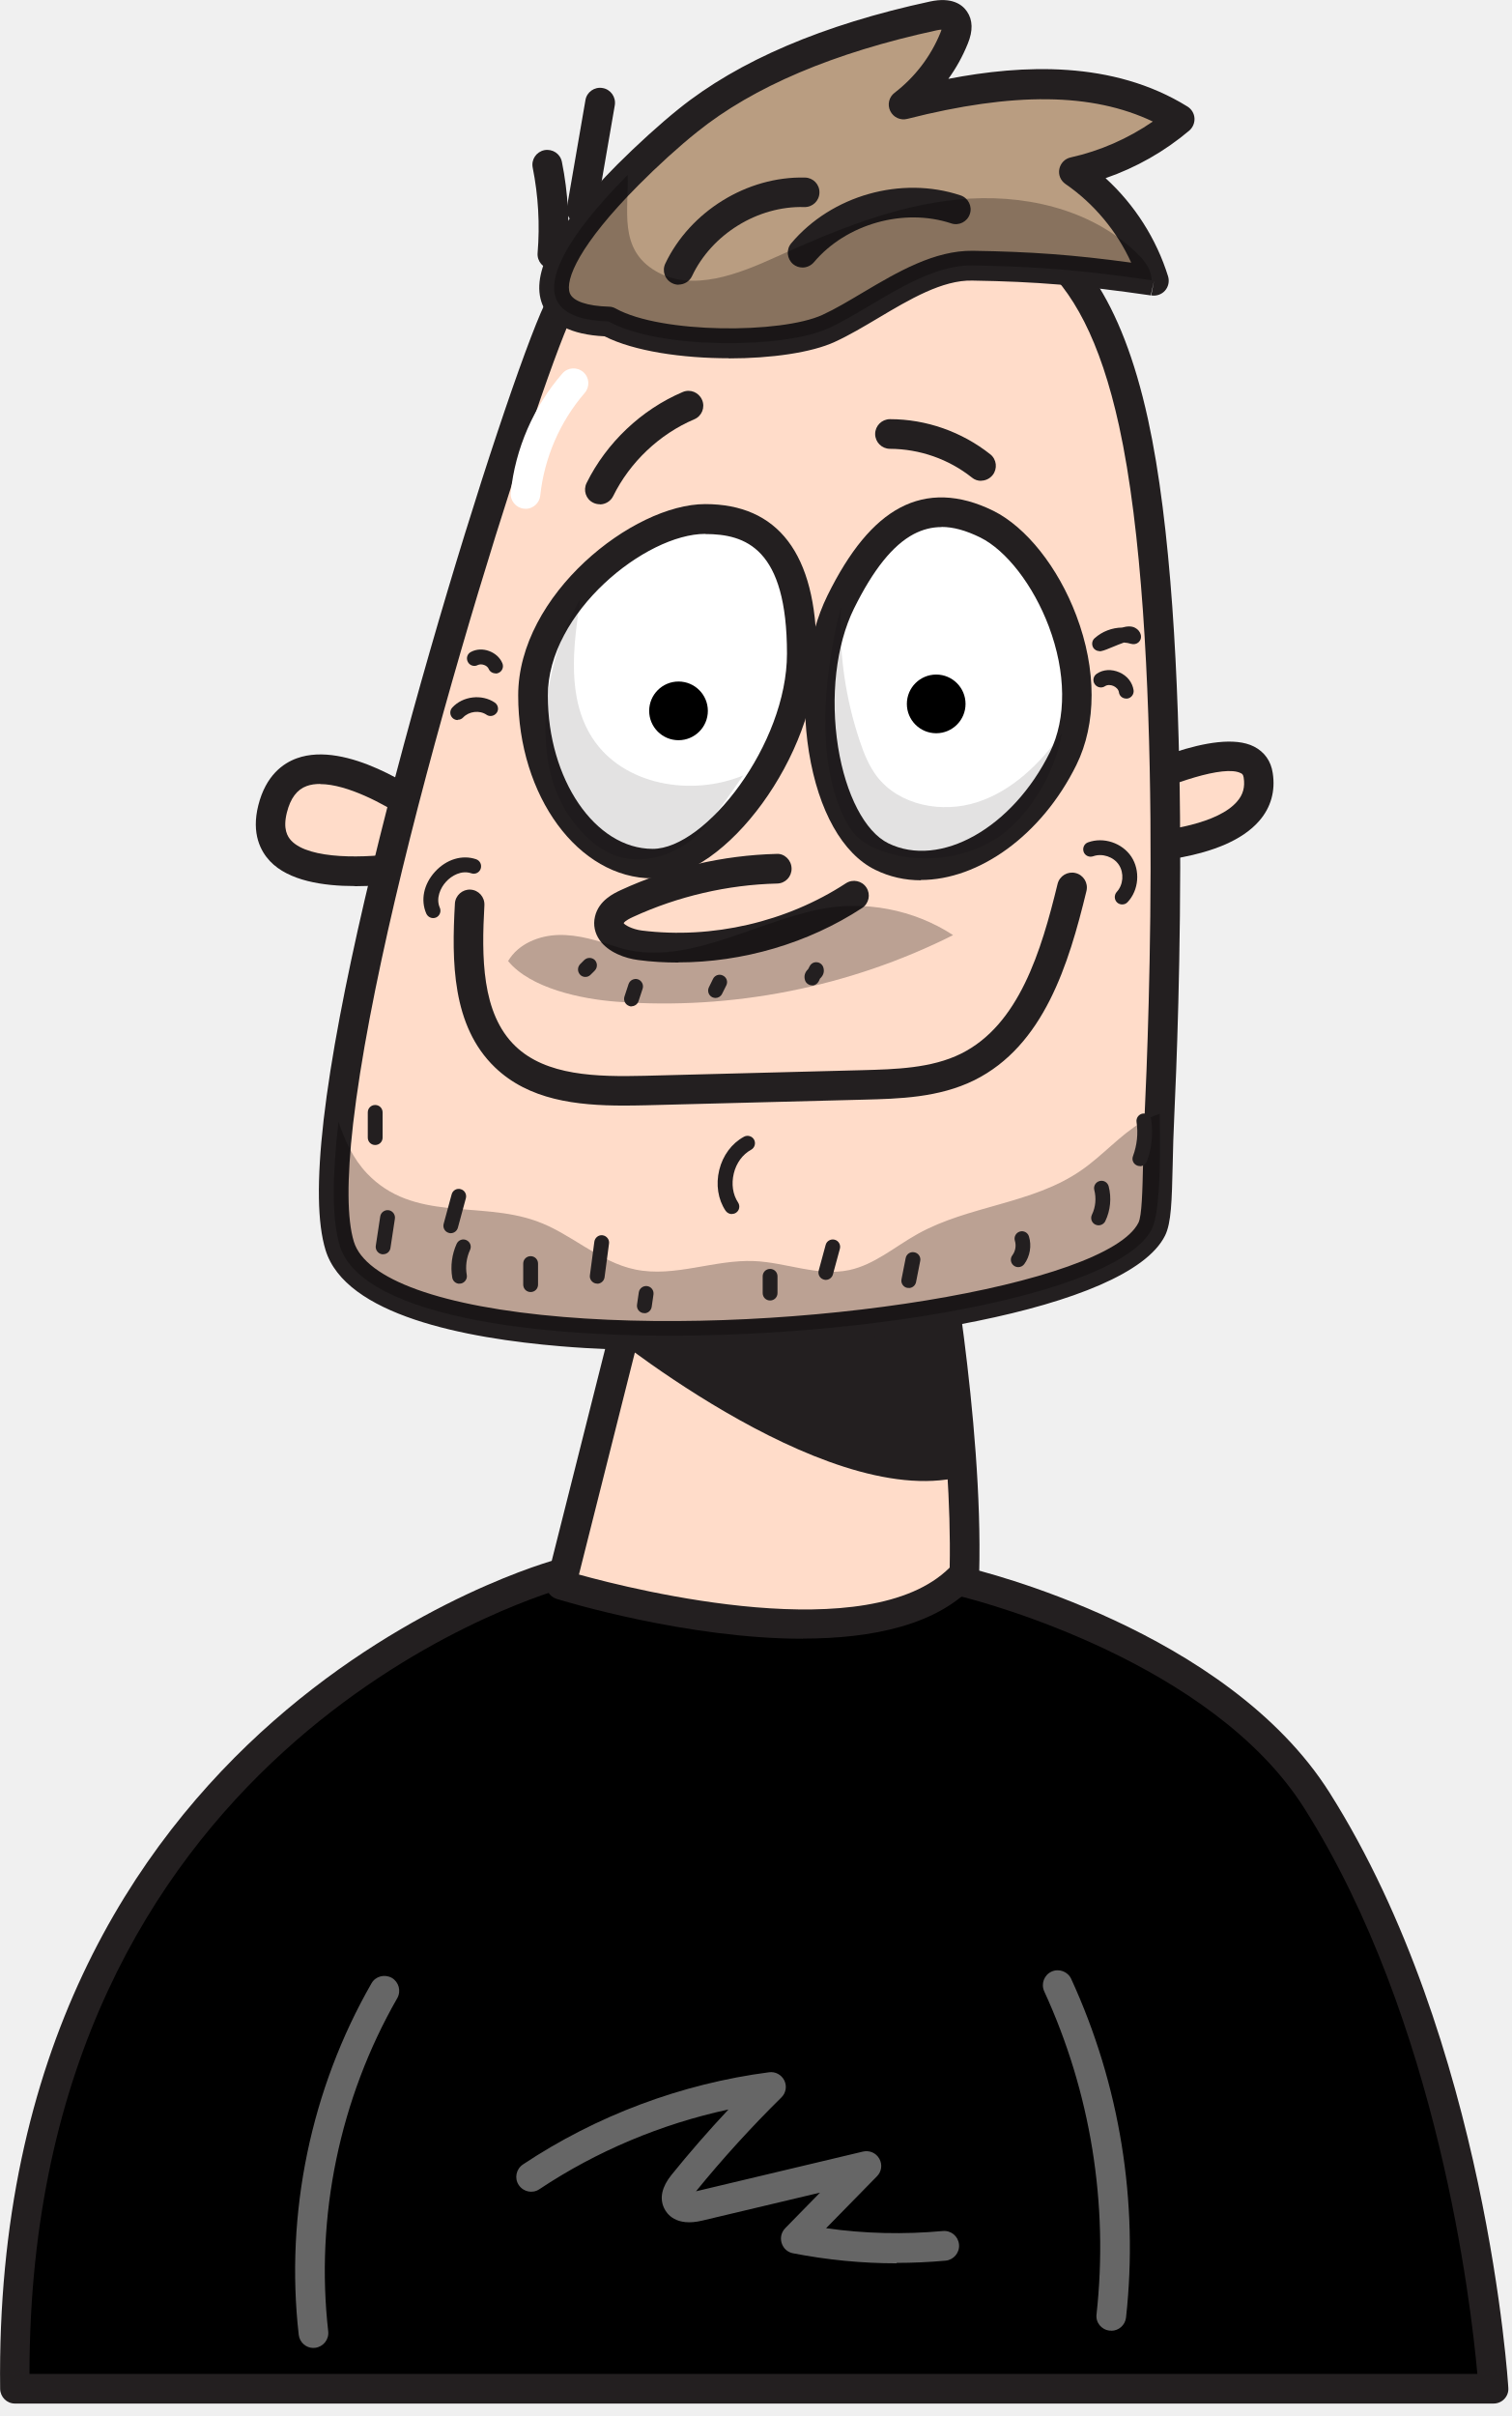
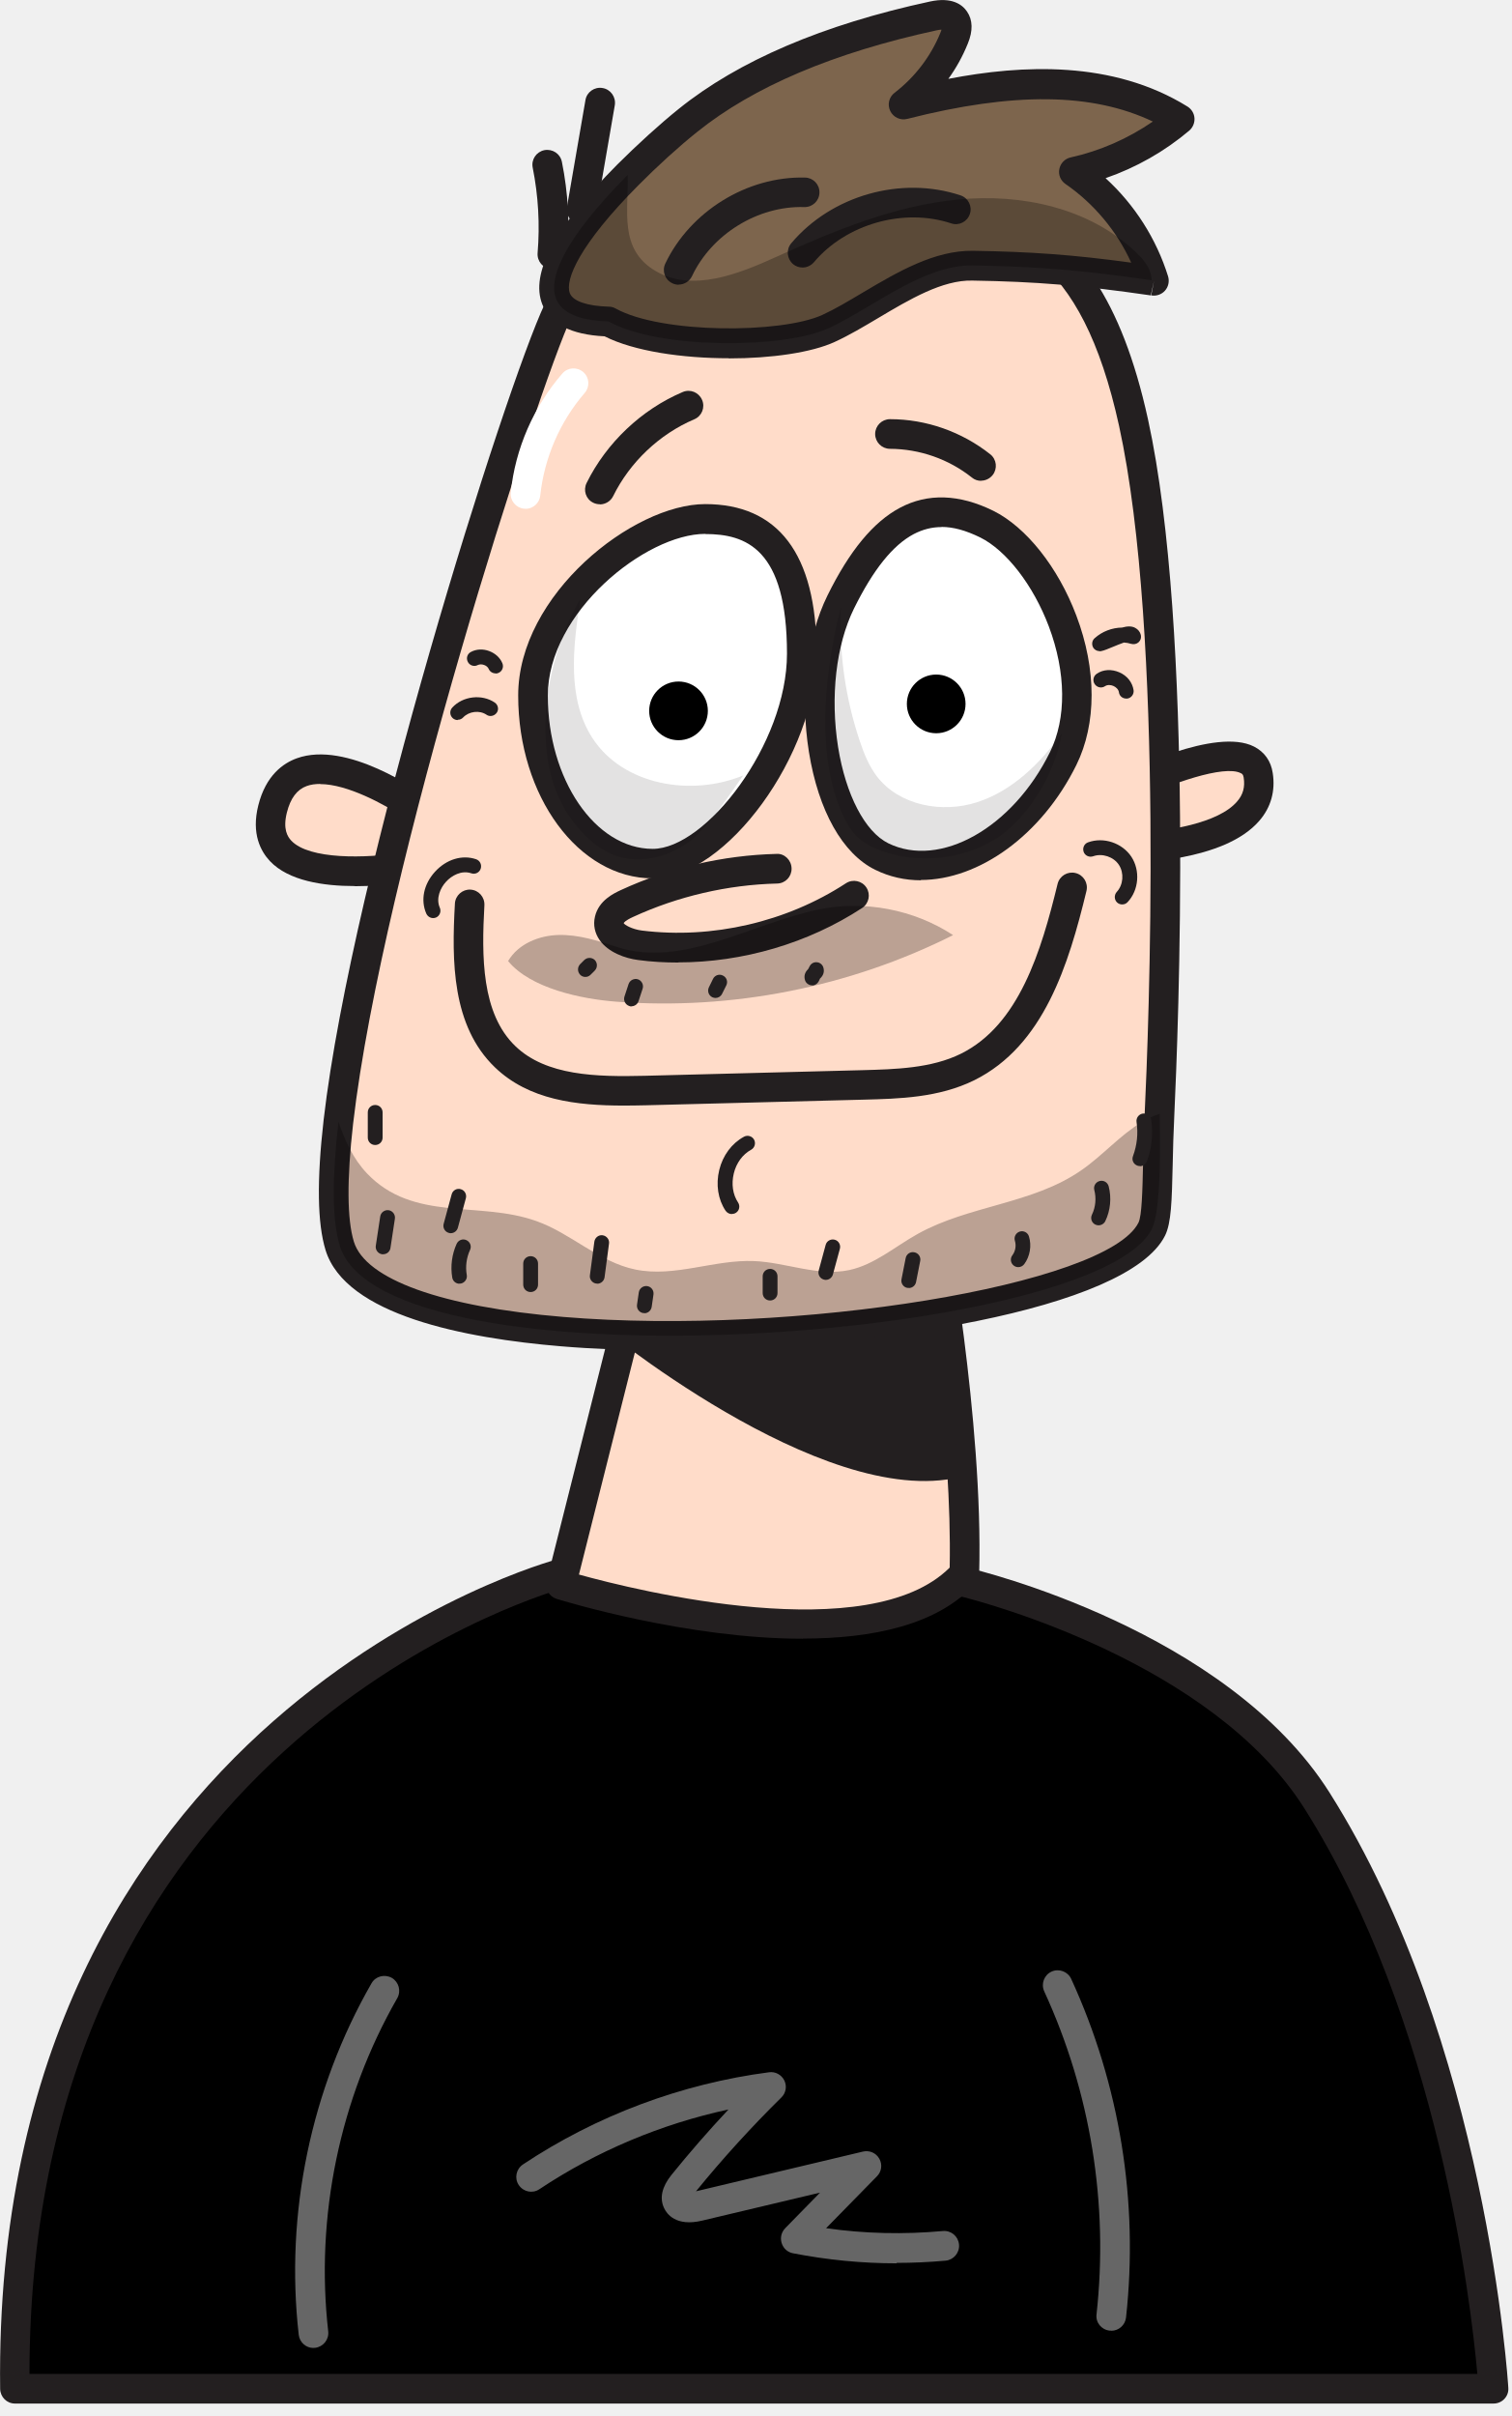
<svg xmlns="http://www.w3.org/2000/svg" class="hero__arne" role="img" aria-labelledby="arneTitle" width="102" height="163" viewBox="0 0 102 163" fill="none">
  <g clip-path="url(#clip0_1_2)">
    <path d="M1.01 161.16H100.79C100.79 161.16 99.48 138.24 88.88 121.47C82.08 110.7 65.07 106.73 65.07 106.73L37.86 106.16C37.86 106.16 0.44 115.81 1.01 161.16Z" fill="black" />
    <path d="M100.79 162.16H1.01C0.46 162.16 0.02 161.72 0.01 161.17C-0.56 115.56 37.23 105.29 37.61 105.2C37.7 105.18 37.78 105.17 37.88 105.17L65.09 105.74C65.16 105.74 65.23 105.75 65.3 105.77C66.01 105.94 82.79 109.96 89.73 120.95C100.34 137.74 101.78 160.88 101.79 161.11C101.81 161.39 101.71 161.65 101.52 161.85C101.33 162.05 101.07 162.16 100.79 162.16ZM2 160.16H99.7C99.28 155.49 97.08 136.34 88.03 122.01C81.79 112.13 66.31 108.08 64.93 107.73L37.97 107.17C35.64 107.84 1.99 118.27 1.99 160.16H2Z" fill="#231F20" />
    <path d="M43.53 84.44L37.86 106.93C37.86 106.93 58.65 113.36 65.07 106.17C65.35 95.78 62.8 82.17 62.8 82.17L43.52 84.44H43.53Z" fill="#FFDCC9" />
    <path d="M54.17 110.56C46.39 110.56 38.11 108.04 37.56 107.87C37.05 107.71 36.76 107.19 36.89 106.67L42.56 84.18C42.66 83.78 43 83.48 43.41 83.43L62.69 81.16C63.22 81.1 63.69 81.45 63.79 81.97C63.82 82.11 66.36 95.8 66.08 106.18C66.08 106.42 65.98 106.64 65.83 106.82C63.3 109.65 58.83 110.55 54.18 110.55L54.17 110.56ZM39.07 106.23C43.01 107.32 58.65 111.19 64.09 105.76C64.26 97.19 62.54 86.44 61.99 83.27L44.33 85.35L39.07 106.23Z" fill="#231F20" />
    <path d="M40.12 89.16C40.12 89.16 55.43 101.92 64.78 99.65C63.93 90.86 61.95 82.93 61.95 82.93L40.12 89.17V89.16Z" fill="#231F20" />
    <path d="M21.15 158.41C20.65 158.41 20.22 158.03 20.16 157.52C19.23 149.36 20.98 140.94 25.07 133.81C25.34 133.33 25.95 133.17 26.44 133.44C26.92 133.72 27.08 134.33 26.81 134.81C22.93 141.57 21.27 149.55 22.15 157.29C22.21 157.84 21.82 158.33 21.27 158.4C21.23 158.4 21.19 158.4 21.16 158.4L21.15 158.41Z" fill="#666666" />
    <path d="M74.99 157.24C74.99 157.24 74.92 157.24 74.88 157.24C74.33 157.18 73.93 156.69 74 156.14C74.82 148.69 73.6 141.15 70.47 134.35C70.24 133.85 70.46 133.25 70.96 133.02C71.46 132.79 72.06 133.01 72.29 133.51C75.57 140.65 76.85 148.55 75.99 156.36C75.93 156.87 75.5 157.25 75 157.25L74.99 157.24Z" fill="#666666" />
    <path d="M60.52 152.7C58.17 152.7 55.82 152.47 53.51 152.02C53.15 151.95 52.86 151.69 52.75 151.33C52.64 150.98 52.73 150.6 52.99 150.33L55.34 147.93L47.38 149.82C45.61 150.24 44.99 149.36 44.81 148.96C44.5 148.29 44.67 147.54 45.31 146.74C46.53 145.23 47.82 143.75 49.16 142.32C44.62 143.3 40.26 145.13 36.4 147.7C35.94 148.01 35.32 147.88 35.01 147.42C34.7 146.96 34.83 146.34 35.29 146.03C40.25 142.73 45.99 140.58 51.9 139.81C52.33 139.75 52.74 139.98 52.93 140.36C53.12 140.75 53.04 141.21 52.73 141.51C50.71 143.5 48.77 145.63 46.97 147.84L58.24 145.16C58.68 145.06 59.12 145.25 59.34 145.64C59.56 146.03 59.5 146.51 59.18 146.83L55.75 150.33C58.36 150.7 61 150.76 63.63 150.52C64.19 150.47 64.67 150.88 64.72 151.43C64.77 151.98 64.36 152.47 63.81 152.52C62.71 152.62 61.61 152.67 60.51 152.67L60.52 152.7Z" fill="#666666" />
    <path d="M28.22 54.58C28.22 54.58 19.91 48.53 18.39 54.58C16.87 60.63 28.22 58.36 28.22 58.36V54.58Z" fill="#FFDCC9" />
    <path d="M23.94 59.78C21.82 59.78 19.48 59.43 18.22 58.1C17.6 57.44 16.95 56.26 17.43 54.34C17.94 52.3 19.12 51.49 20.03 51.16C23.4 49.94 28.27 53.38 28.82 53.78C29.08 53.97 29.23 54.27 29.23 54.59V58.37C29.23 58.85 28.89 59.26 28.43 59.35C28.04 59.43 26.1 59.79 23.95 59.79L23.94 59.78ZM21.61 52.89C21.28 52.89 20.98 52.93 20.7 53.03C20.04 53.27 19.6 53.86 19.36 54.82C19.08 55.94 19.4 56.44 19.66 56.72C20.88 58 24.65 57.92 27.22 57.52V55.11C25.97 54.29 23.45 52.9 21.61 52.9V52.89Z" fill="#231F20" />
    <path d="M75.46 53.44C75.46 53.44 84.38 48.86 84.91 52.31C85.67 57.22 75.84 57.22 75.84 57.22L75.46 53.44Z" fill="#FFDCC9" />
    <path d="M75.84 58.22C75.33 58.22 74.9 57.83 74.84 57.32L74.46 53.54C74.42 53.13 74.63 52.74 75 52.55C76.16 51.96 82.06 49.06 84.63 50.37C85.33 50.73 85.77 51.34 85.89 52.15C86.08 53.36 85.77 54.47 84.99 55.37C82.62 58.14 76.52 58.22 75.83 58.22H75.84ZM76.53 54.03L76.75 56.19C78.75 56.07 82.21 55.57 83.49 54.07C83.89 53.61 84.03 53.1 83.93 52.46C83.9 52.26 83.83 52.2 83.73 52.16C82.61 51.59 78.99 52.86 76.53 54.04V54.03Z" fill="#231F20" />
    <path d="M77.73 82.92C73.95 90.48 25.95 93.88 22.93 84.05C22.39 82.3 22.42 79.36 22.84 75.68C24.8 58.77 35.19 26.21 37.67 20.94C40.69 14.51 53.17 14.51 53.17 14.51C64.13 13.75 72.85 11.84 76.5 28.49C79.17 40.67 78.83 63.24 78.26 75.15C78.07 79.12 78.21 81.96 77.73 82.92Z" fill="#FFDCC9" />
    <path d="M44.85 91.1C42.36 91.1 40 91.01 37.86 90.83C31.36 90.29 23.32 88.73 21.97 84.34C21.42 82.54 21.37 79.67 21.84 75.56C23.77 58.87 34.07 26.23 36.76 20.51C40.01 13.59 52.63 13.51 53.16 13.51C53.83 13.46 54.56 13.4 55.28 13.35C65.26 12.57 73.88 11.91 77.47 28.28C80.62 42.64 79.5 69.88 79.25 75.2C79.19 76.43 79.16 77.56 79.14 78.55C79.08 81.02 79.05 82.51 78.62 83.37C76.1 88.4 58.64 91.1 44.85 91.1ZM61.27 15.04C59.45 15.04 57.51 15.19 55.44 15.35C54.72 15.41 53.98 15.46 53.23 15.52C53.04 15.52 41.28 15.6 38.57 21.38C36.31 26.19 25.83 58.56 23.83 75.81C23.4 79.58 23.42 82.26 23.88 83.77C24.66 86.32 29.82 88.17 38.02 88.85C53.68 90.15 74.72 86.7 76.83 82.49C77.06 82.03 77.1 80.32 77.14 78.52C77.16 77.51 77.19 76.37 77.25 75.12C77.5 69.85 78.61 42.84 75.52 28.73C72.98 17.16 68.05 15.05 61.27 15.05V15.04Z" fill="#231F20" />
-     <path d="M77.88 18.93C77.83 18.92 77.77 18.91 77.72 18.91C73.27 18.26 70.17 17.98 65.64 17.91C62.31 17.86 58.95 20.73 55.93 22.14C52.91 23.54 44.47 23.58 41.07 21.69C34.28 21.48 38.21 15.98 42.36 11.8C43.85 10.3 45.36 8.97 46.42 8.12C51.04 4.4 57.24 2.31 62.98 1.07C63.49 0.96 64.14 0.91 64.44 1.34C64.68 1.69 64.55 2.17 64.39 2.56C63.67 4.32 62.48 5.87 60.98 7.02C67.18 5.44 74.18 4.66 79.62 8.03C77.57 9.76 75.09 10.99 72.47 11.57C75.02 13.33 76.96 15.97 77.88 18.93Z" fill="#B99D81" />
+     <path d="M77.88 18.93C77.83 18.92 77.77 18.91 77.72 18.91C73.27 18.26 70.17 17.98 65.64 17.91C62.31 17.86 58.95 20.73 55.93 22.14C52.91 23.54 44.47 23.58 41.07 21.69C34.28 21.48 38.21 15.98 42.36 11.8C43.85 10.3 45.36 8.97 46.42 8.12C51.04 4.4 57.24 2.31 62.98 1.07C63.49 0.96 64.14 0.91 64.44 1.34C64.68 1.69 64.55 2.17 64.39 2.56C63.67 4.32 62.48 5.87 60.98 7.02C67.18 5.44 74.18 4.66 79.62 8.03C77.57 9.76 75.09 10.99 72.47 11.57C75.02 13.33 76.96 15.97 77.88 18.93Z" fill="#7D654D" />
    <path d="M49.19 24.17C46.06 24.17 42.79 23.7 40.8 22.69C38.54 22.58 37.12 21.85 36.6 20.54C35.77 18.45 37.42 15.37 41.65 11.11C42.98 9.78 44.53 8.37 45.8 7.35C49.83 4.1 55.54 1.66 62.77 0.1C64.22 -0.21 64.93 0.29 65.26 0.78C65.65 1.35 65.67 2.08 65.31 2.95C64.97 3.79 64.53 4.59 64 5.32C68.98 4.36 75.09 4.06 80.14 7.19C80.41 7.36 80.59 7.65 80.61 7.97C80.63 8.29 80.5 8.6 80.26 8.81C78.59 10.22 76.67 11.31 74.61 12.02C76.57 13.81 78.04 16.11 78.83 18.65C78.93 18.99 78.85 19.35 78.62 19.61C78.39 19.87 78.03 19.99 77.69 19.93L77.88 18.95L77.66 19.93C72.97 19.25 69.95 19 65.62 18.93C63.6 18.88 61.38 20.2 59.26 21.46C58.3 22.03 57.31 22.62 56.35 23.06C54.78 23.79 52.04 24.18 49.19 24.18V24.17ZM63.53 2C63.45 2 63.34 2.02 63.19 2.05C56.27 3.55 50.84 5.85 47.05 8.9C45.83 9.87 44.35 11.22 43.07 12.51C39.12 16.49 38.1 18.88 38.46 19.79C38.67 20.32 39.63 20.65 41.1 20.69C41.26 20.69 41.42 20.74 41.56 20.82C44.63 22.52 52.73 22.52 55.51 21.24C56.38 20.84 57.28 20.3 58.24 19.73C60.6 18.33 63.06 16.89 65.65 16.92C69.58 16.98 72.45 17.19 76.34 17.72C75.37 15.59 73.83 13.74 71.9 12.41C71.57 12.18 71.41 11.79 71.49 11.4C71.57 11.01 71.87 10.7 72.26 10.62C74.24 10.18 76.13 9.35 77.8 8.2C73.71 6.25 68.39 6.2 61.23 8.02C60.77 8.14 60.29 7.92 60.08 7.49C59.87 7.06 59.99 6.55 60.37 6.26C61.74 5.21 62.81 3.81 63.46 2.22C63.49 2.15 63.51 2.08 63.53 2.03V2Z" fill="#231F20" />
    <path d="M45.8 19.21C45.66 19.21 45.51 19.18 45.37 19.11C44.87 18.87 44.66 18.28 44.9 17.78C46.57 14.27 50.41 11.88 54.33 11.98C54.88 11.99 55.32 12.45 55.3 13C55.29 13.55 54.83 13.99 54.27 13.97C51.13 13.88 48.03 15.81 46.7 18.63C46.53 18.99 46.17 19.2 45.8 19.2V19.21Z" fill="#231F20" />
    <path d="M54.16 18.05C53.93 18.05 53.7 17.97 53.52 17.82C53.1 17.46 53.04 16.83 53.4 16.41C56.12 13.18 60.82 11.85 64.82 13.18C65.34 13.35 65.63 13.92 65.45 14.44C65.28 14.96 64.71 15.25 64.19 15.07C60.99 14.01 57.1 15.11 54.93 17.69C54.73 17.92 54.45 18.05 54.16 18.05Z" fill="#231F20" />
    <path d="M37.28 18.16C37.28 18.16 37.22 18.16 37.2 18.16C36.65 18.11 36.24 17.63 36.28 17.08C36.44 15.15 36.33 13.21 35.95 11.31C35.84 10.77 36.19 10.24 36.74 10.13C37.29 10.03 37.81 10.37 37.92 10.92C38.34 13 38.46 15.13 38.28 17.25C38.24 17.77 37.8 18.17 37.28 18.17V18.16Z" fill="#231F20" />
    <path d="M39.25 15.15C39.19 15.15 39.14 15.15 39.08 15.14C38.54 15.05 38.17 14.53 38.26 13.98L39.51 6.75C39.6 6.21 40.12 5.84 40.67 5.94C41.21 6.03 41.58 6.55 41.49 7.1L40.24 14.33C40.16 14.82 39.73 15.16 39.26 15.16L39.25 15.15Z" fill="#231F20" />
    <path d="M54.11 44.09C54.11 50.35 48.51 58.26 44.05 58.26C39.59 58.26 35.97 53.18 35.97 46.92C35.97 40.66 43.13 35.01 47.59 35.01C52.05 35.01 54.11 37.82 54.11 44.08V44.09Z" fill="white" />
    <path d="M44.05 59.26C39.04 59.26 34.97 53.72 34.97 46.92C34.97 40.12 42.72 34.01 47.59 34.01C52.46 34.01 55.11 37.3 55.11 44.08C55.11 50.86 49.01 59.25 44.05 59.25V59.26ZM47.59 36.02C43.59 36.02 36.97 41.3 36.97 46.93C36.97 52.56 40.15 57.27 44.05 57.27C47.63 57.27 53.11 50.2 53.11 44.1C53.11 36.99 50.32 36.03 47.59 36.03V36.02Z" fill="#231F20" />
    <path d="M56.74 40.63C53.97 46.25 55.5 55.82 59.5 57.79C63.5 59.76 68.99 56.81 71.76 51.19C74.53 45.57 70.6 37.35 66.6 35.37C62.6 33.39 59.51 35.01 56.74 40.63Z" fill="white" />
    <path d="M62.15 59.39C61.08 59.39 60.03 59.16 59.06 58.68C56.86 57.6 55.23 54.7 54.59 50.73C53.98 46.94 54.45 43 55.84 40.18C57.33 37.16 58.93 35.22 60.73 34.26C62.61 33.26 64.73 33.33 67.03 34.46C69.25 35.56 71.41 38.27 72.64 41.54C74.01 45.16 74.01 48.83 72.64 51.61C70.28 56.39 66.03 59.37 62.14 59.37L62.15 59.39ZM63.54 35.56C62.88 35.56 62.27 35.72 61.67 36.03C60.25 36.78 58.93 38.43 57.63 41.06C56.42 43.52 56.02 47.02 56.56 50.41C57.08 53.63 58.37 56.11 59.94 56.89C63.44 58.61 68.34 55.86 70.86 50.74C71.98 48.46 71.95 45.37 70.78 42.26C69.73 39.48 67.91 37.13 66.15 36.26C65.19 35.79 64.34 35.55 63.54 35.55V35.56Z" fill="#231F20" />
    <path d="M45.77 64.94C44.87 64.94 43.96 64.89 43.07 64.77C42.19 64.66 41.05 64.25 40.47 63.43C40.14 62.96 40.02 62.41 40.15 61.85C40.4 60.74 41.45 60.26 41.9 60.05C45.17 58.54 48.8 57.7 52.4 57.61C52.94 57.57 53.41 58.03 53.42 58.59C53.43 59.15 53 59.6 52.44 59.61C49.11 59.69 45.75 60.47 42.73 61.86C42.16 62.12 42.1 62.26 42.09 62.28C42.14 62.39 42.63 62.69 43.31 62.78C48.06 63.37 53.08 62.21 57.09 59.59C57.55 59.29 58.17 59.42 58.47 59.88C58.77 60.34 58.64 60.96 58.18 61.26C54.54 63.64 50.13 64.93 45.76 64.93L45.77 64.94Z" fill="#231F20" />
    <path d="M40.48 34.02C40.33 34.02 40.18 33.99 40.04 33.92C39.54 33.68 39.34 33.08 39.59 32.58C40.93 29.87 43.29 27.63 46.07 26.45C46.58 26.23 47.16 26.47 47.38 26.98C47.6 27.49 47.36 28.08 46.85 28.29C44.5 29.29 42.51 31.18 41.38 33.47C41.21 33.82 40.85 34.03 40.48 34.03V34.02Z" fill="#231F20" />
    <path d="M66.21 32.44C65.99 32.44 65.77 32.37 65.59 32.22C64.02 30.97 62.06 30.29 60.06 30.28C59.51 30.28 59.06 29.83 59.06 29.28C59.06 28.73 59.51 28.28 60.06 28.28C62.51 28.28 64.91 29.13 66.83 30.65C67.26 30.99 67.33 31.62 66.99 32.05C66.79 32.3 66.5 32.43 66.21 32.43V32.44Z" fill="#231F20" />
    <g style="mix-blend-mode:multiply" opacity="0.31">
      <path d="M77.73 82.92C73.95 90.48 25.95 93.88 22.93 84.05C22.39 82.3 22.42 79.36 22.84 75.68C23.28 76.95 23.82 78.17 24.77 79.17C27.91 82.46 32.32 81 36.19 82.38C38.54 83.21 40.43 85.15 42.87 85.65C45.51 86.2 48.2 84.97 50.89 85.08C53.04 85.17 55.19 86.13 57.3 85.69C59.01 85.33 60.4 84.1 61.93 83.25C65.37 81.33 69.67 81.23 72.92 78.99C74.39 77.99 75.57 76.59 77.09 75.68C77.45 75.46 77.85 75.28 78.26 75.15C78.35 79.12 78.21 81.96 77.73 82.92Z" fill="#231F20" />
    </g>
    <g style="mix-blend-mode:multiply" opacity="0.31">
      <path d="M41.62 63.88C40.35 63.47 39.05 63.05 37.71 63.08C36.37 63.11 34.97 63.68 34.29 64.84C35.8 66.68 39.22 67.4 41.59 67.58C49.39 68.17 57.33 66.6 64.32 63.09C61.68 61.36 58.34 60.72 55.24 61.36C50.67 62.31 46.06 65.33 41.63 63.89L41.62 63.88Z" fill="#231F20" />
    </g>
    <path d="M35.46 34.32C35.46 34.32 35.39 34.32 35.36 34.32C34.81 34.26 34.41 33.77 34.47 33.22C34.77 30.28 36.01 27.43 37.95 25.2C38.31 24.78 38.94 24.74 39.36 25.1C39.78 25.46 39.82 26.09 39.46 26.51C37.79 28.44 36.73 30.89 36.46 33.43C36.41 33.94 35.97 34.33 35.47 34.33L35.46 34.32Z" fill="white" />
    <g style="mix-blend-mode:multiply" opacity="0.13">
      <path d="M39.17 40.43C38.67 43.61 38.24 47.12 39.99 49.81C42.06 52.98 46.65 53.76 50.15 52.32C49.25 53.6 47.7 55.97 46.41 56.86C45.12 57.75 43.48 58.23 41.96 57.85C40.44 57.47 39.24 56.29 38.36 54.98C35.73 51.06 36.74 44.48 39.16 40.43H39.17Z" fill="#231F20" />
    </g>
    <g style="mix-blend-mode:multiply" opacity="0.13">
      <path d="M56.75 40.96C56.61 44.02 57.05 47.11 58.03 50.02C58.31 50.85 58.64 51.67 59.17 52.37C60.68 54.35 63.58 54.89 65.95 54.12C68.32 53.35 70.2 51.51 71.65 49.48C71.26 52.08 69.35 55.31 67.09 56.66C64.83 58.01 61.96 58.29 59.49 57.4C58.97 57.21 58.46 56.97 58.03 56.62C57.31 56.01 56.9 55.11 56.57 54.23C55.1 50.27 55.71 45.06 56.75 40.96Z" fill="#231F20" />
    </g>
    <g style="mix-blend-mode:multiply" opacity="0.31">
      <path d="M77.72 18.91C73.27 18.26 70.17 17.98 65.64 17.91C62.31 17.86 58.95 20.73 55.93 22.14C52.91 23.54 44.47 23.58 41.07 21.69C34.28 21.48 38.21 15.98 42.36 11.8C42.44 14.15 41.71 16.82 44.27 18.3C46.73 19.72 49.82 18.5 52.41 17.32C56.33 15.55 60.38 13.87 64.66 13.46C68.95 13.04 73.55 14.04 76.66 17.02C77.08 17.42 77.49 17.88 77.65 18.45C77.69 18.6 77.72 18.76 77.72 18.91Z" fill="#231F20" />
    </g>
    <path d="M30.89 48.58C30.77 48.58 30.65 48.54 30.55 48.45C30.35 48.26 30.33 47.95 30.52 47.74C31.23 46.96 32.52 46.81 33.39 47.4C33.62 47.56 33.68 47.87 33.52 48.09C33.36 48.31 33.05 48.38 32.83 48.22C32.36 47.9 31.65 47.99 31.26 48.4C31.16 48.51 31.03 48.56 30.89 48.56V48.58Z" fill="#231F20" />
    <path d="M33.44 45.43C33.25 45.43 33.06 45.32 32.98 45.13C32.93 45.01 32.81 44.91 32.66 44.86C32.52 44.81 32.36 44.81 32.24 44.87C32 45 31.69 44.9 31.57 44.65C31.44 44.4 31.54 44.1 31.79 43.98C32.15 43.79 32.59 43.77 33 43.92C33.41 44.07 33.74 44.36 33.9 44.74C34.01 44.99 33.9 45.29 33.64 45.4C33.58 45.43 33.51 45.44 33.44 45.44V45.43Z" fill="#231F20" />
    <path d="M74.2 43.93C74.02 43.93 73.84 43.83 73.76 43.66C73.66 43.46 73.7 43.21 73.87 43.06C74.38 42.6 75.05 42.35 75.72 42.34C76.08 42.24 76.37 42.23 76.61 42.36C76.8 42.46 76.94 42.63 76.99 42.84C77.03 43.02 76.98 43.2 76.84 43.33C76.71 43.45 76.52 43.49 76.34 43.44C76.18 43.39 76.02 43.36 75.85 43.35C75.61 43.43 75.31 43.56 75.11 43.64C74.79 43.77 74.52 43.89 74.31 43.93C74.27 43.93 74.24 43.94 74.2 43.94V43.93Z" fill="#231F20" />
    <path d="M76 47.13C75.75 47.13 75.54 46.95 75.51 46.7C75.48 46.5 75.3 46.35 75.14 46.28C74.98 46.21 74.75 46.18 74.58 46.29C74.35 46.45 74.04 46.39 73.88 46.16C73.72 45.93 73.78 45.62 74.01 45.46C74.44 45.16 75.01 45.13 75.54 45.36C76.07 45.59 76.42 46.04 76.5 46.56C76.54 46.83 76.35 47.09 76.08 47.13C76.06 47.13 76.03 47.13 76.01 47.13H76Z" fill="#231F20" />
    <path d="M25.32 77.25C25.04 77.25 24.82 77.03 24.82 76.75V75.05C24.82 74.77 25.04 74.55 25.32 74.55C25.6 74.55 25.82 74.77 25.82 75.05V76.75C25.82 77.03 25.6 77.25 25.32 77.25Z" fill="#231F20" />
    <path d="M25.86 84.62C25.86 84.62 25.81 84.62 25.78 84.62C25.51 84.58 25.32 84.32 25.36 84.05L25.66 82.07C25.7 81.8 25.96 81.61 26.23 81.65C26.5 81.69 26.69 81.95 26.65 82.22L26.35 84.2C26.31 84.45 26.1 84.62 25.86 84.62Z" fill="#231F20" />
    <path d="M31.01 86.61C30.77 86.61 30.56 86.44 30.52 86.19C30.39 85.42 30.5 84.61 30.82 83.91C30.94 83.66 31.23 83.55 31.48 83.67C31.73 83.79 31.84 84.08 31.72 84.33C31.48 84.85 31.4 85.45 31.5 86.02C31.55 86.29 31.36 86.55 31.09 86.6C31.06 86.6 31.03 86.6 31 86.6L31.01 86.61Z" fill="#231F20" />
    <path d="M35.81 87.17C35.53 87.17 35.31 86.95 35.31 86.67V85.25C35.31 84.97 35.53 84.75 35.81 84.75C36.09 84.75 36.31 84.97 36.31 85.25V86.67C36.31 86.95 36.09 87.17 35.81 87.17Z" fill="#231F20" />
    <path d="M43.48 88.59C43.48 88.59 43.43 88.59 43.41 88.59C43.14 88.55 42.95 88.3 42.99 88.02L43.11 87.19C43.15 86.92 43.41 86.73 43.68 86.77C43.95 86.81 44.14 87.06 44.1 87.34L43.98 88.17C43.94 88.42 43.73 88.6 43.49 88.6L43.48 88.59Z" fill="#231F20" />
    <path d="M51.97 87.74C51.69 87.74 51.47 87.52 51.47 87.24V86.11C51.47 85.83 51.69 85.61 51.97 85.61C52.25 85.61 52.47 85.83 52.47 86.11V87.24C52.47 87.52 52.25 87.74 51.97 87.74Z" fill="#231F20" />
    <path d="M61.33 86.89C61.33 86.89 61.26 86.89 61.23 86.89C60.96 86.84 60.78 86.57 60.84 86.3L61.12 84.88C61.17 84.61 61.43 84.43 61.71 84.49C61.98 84.54 62.16 84.81 62.1 85.08L61.82 86.5C61.77 86.74 61.56 86.9 61.33 86.9V86.89Z" fill="#231F20" />
    <path d="M68.72 85.49C68.62 85.49 68.51 85.46 68.42 85.39C68.2 85.23 68.15 84.91 68.32 84.69C68.53 84.41 68.59 84.04 68.49 83.71C68.41 83.45 68.56 83.17 68.82 83.09C69.09 83.01 69.36 83.16 69.44 83.42C69.63 84.05 69.51 84.76 69.12 85.29C69.02 85.42 68.87 85.49 68.72 85.49Z" fill="#231F20" />
    <path d="M74.14 82.67C74.07 82.67 73.99 82.65 73.92 82.62C73.67 82.5 73.57 82.2 73.69 81.95C73.94 81.44 73.99 80.83 73.85 80.29C73.78 80.02 73.94 79.75 74.21 79.68C74.48 79.61 74.75 79.77 74.82 80.04C75.02 80.81 74.94 81.67 74.59 82.39C74.5 82.57 74.32 82.67 74.14 82.67Z" fill="#231F20" />
    <path d="M76.92 78.67C76.86 78.67 76.8 78.66 76.75 78.64C76.49 78.54 76.36 78.26 76.46 78C76.73 77.27 76.82 76.47 76.7 75.7C76.66 75.43 76.85 75.17 77.12 75.13C77.39 75.09 77.65 75.28 77.69 75.55C77.83 76.49 77.73 77.46 77.4 78.35C77.32 78.55 77.13 78.68 76.93 78.68L76.92 78.67Z" fill="#231F20" />
    <path d="M55.73 86.35C55.73 86.35 55.64 86.35 55.6 86.33C55.33 86.26 55.18 85.98 55.25 85.72L55.72 83.99C55.79 83.72 56.07 83.57 56.33 83.64C56.6 83.71 56.75 83.99 56.68 84.25L56.21 85.98C56.15 86.2 55.95 86.35 55.73 86.35Z" fill="#231F20" />
    <path d="M40.31 86.6C40.31 86.6 40.27 86.6 40.24 86.6C39.97 86.56 39.77 86.31 39.81 86.04L40.11 83.77C40.15 83.5 40.4 83.3 40.67 83.34C40.94 83.38 41.14 83.63 41.1 83.9L40.8 86.17C40.77 86.42 40.55 86.61 40.3 86.61L40.31 86.6Z" fill="#231F20" />
    <path d="M30.42 83.2C30.42 83.2 30.33 83.2 30.29 83.18C30.02 83.11 29.87 82.83 29.94 82.57L30.48 80.58C30.55 80.31 30.83 80.15 31.09 80.23C31.36 80.3 31.51 80.58 31.44 80.84L30.9 82.83C30.84 83.05 30.64 83.2 30.42 83.2Z" fill="#231F20" />
    <path d="M39.5 65.91C39.37 65.91 39.24 65.86 39.15 65.76C38.96 65.56 38.96 65.25 39.15 65.05L39.43 64.77C39.63 64.58 39.94 64.58 40.14 64.77C40.33 64.97 40.33 65.28 40.14 65.48L39.86 65.76C39.76 65.86 39.64 65.91 39.51 65.91H39.5Z" fill="#231F20" />
    <path d="M42.62 67.9C42.57 67.9 42.51 67.9 42.46 67.87C42.2 67.78 42.06 67.5 42.14 67.24L42.42 66.39C42.51 66.13 42.79 65.99 43.05 66.07C43.31 66.16 43.45 66.44 43.37 66.7L43.09 67.55C43.02 67.76 42.82 67.89 42.62 67.89V67.9Z" fill="#231F20" />
    <path d="M48.29 67.33C48.21 67.33 48.14 67.31 48.07 67.28C47.82 67.16 47.72 66.86 47.84 66.61L48.12 66.04C48.24 65.79 48.55 65.69 48.79 65.82C49.04 65.94 49.14 66.24 49.01 66.49L48.73 67.05C48.64 67.23 48.47 67.33 48.28 67.33H48.29Z" fill="#231F20" />
    <path d="M54.81 66.48H54.77C54.57 66.46 54.39 66.33 54.33 66.14C54.24 65.86 54.31 65.6 54.54 65.38L54.64 65.19C54.73 65.01 54.92 64.9 55.12 64.92C55.32 64.93 55.5 65.07 55.56 65.26C55.65 65.54 55.58 65.8 55.34 66.02L55.25 66.21C55.16 66.38 54.99 66.49 54.8 66.49L54.81 66.48Z" fill="#231F20" />
    <path d="M49.39 81.91C49.23 81.91 49.07 81.83 48.97 81.69C48.45 80.92 48.3 79.91 48.54 78.93C48.78 77.95 49.39 77.13 50.21 76.69C50.45 76.56 50.76 76.65 50.89 76.89C51.02 77.13 50.93 77.44 50.69 77.57C50.12 77.88 49.69 78.46 49.52 79.17C49.35 79.88 49.45 80.59 49.81 81.13C49.96 81.36 49.9 81.67 49.67 81.82C49.58 81.88 49.49 81.9 49.39 81.9V81.91Z" fill="#231F20" />
  </g>
  <g class="eyes-1">
    <path d="M45.79 49.94C46.883 49.94 47.77 49.053 47.77 47.96C47.77 46.867 46.883 45.98 45.79 45.98C44.697 45.98 43.81 46.867 43.81 47.96C43.81 49.053 44.697 49.94 45.79 49.94Z" fill="black" />
    <path d="M63.18 49.47C64.273 49.47 65.16 48.584 65.16 47.49C65.16 46.397 64.273 45.51 63.18 45.51C62.087 45.51 61.2 46.397 61.2 47.49C61.2 48.584 62.087 49.47 63.18 49.47Z" fill="black" />
  </g>
  <g class="eyes-2" visibility="hidden">
    <path d="M47.98 52.53C49.074 52.53 49.96 51.644 49.96 50.55C49.96 49.456 49.074 48.57 47.98 48.57C46.886 48.57 46 49.456 46 50.55C46 51.644 46.886 52.53 47.98 52.53Z" fill="black" />
    <path d="M59.88 51.96C60.974 51.96 61.86 51.074 61.86 49.98C61.86 48.886 60.974 48 59.88 48C58.786 48 57.9 48.886 57.9 49.98C57.9 51.074 58.786 51.96 59.88 51.96Z" fill="black" />
  </g>
  <g class="mouth-1">
    <path d="M42.1 74.59C38.88 74.59 35.69 74.21 33.4 72.01C30.49 69.21 30.48 64.84 30.7 60.96C30.73 60.41 31.21 59.99 31.75 60.02C32.3 60.05 32.72 60.52 32.69 61.08C32.5 64.52 32.48 68.37 34.78 70.58C36.86 72.58 40.24 72.66 43.52 72.58L58.23 72.2C60.4 72.14 62.86 72.08 64.85 71.09C68.77 69.15 70.27 64.16 71.37 59.64C71.5 59.1 72.04 58.77 72.58 58.9C73.12 59.03 73.45 59.57 73.32 60.11C72.12 65.07 70.44 70.55 65.75 72.88C63.36 74.06 60.67 74.13 58.29 74.19L43.58 74.57C43.09 74.58 42.6 74.59 42.11 74.59H42.1Z" fill="#231F20" />
    <path d="M29.23 61.94C29.04 61.94 28.86 61.83 28.77 61.64C28.37 60.73 28.59 59.65 29.36 58.81C30.13 57.97 31.19 57.65 32.13 57.97C32.39 58.06 32.53 58.34 32.44 58.61C32.35 58.87 32.07 59.01 31.81 58.92C31.14 58.69 30.47 59.08 30.1 59.49C29.73 59.89 29.4 60.6 29.68 61.24C29.79 61.49 29.68 61.79 29.43 61.9C29.36 61.93 29.3 61.94 29.23 61.94Z" fill="#231F20" />
    <path d="M75.73 61.02C75.61 61.02 75.49 60.98 75.39 60.89C75.19 60.7 75.18 60.39 75.36 60.18C75.81 59.7 75.87 58.9 75.51 58.35C75.15 57.8 74.38 57.55 73.77 57.77C73.51 57.86 73.22 57.73 73.13 57.47C73.04 57.21 73.17 56.92 73.43 56.83C74.48 56.45 75.73 56.87 76.35 57.8C76.96 58.73 76.86 60.05 76.1 60.86C76 60.97 75.87 61.02 75.73 61.02Z" fill="#231F20" />
  </g>
  <g class="mouth-2" visibility="hidden">
    <path d="M31.041 56.499C31.041 56.499 27.351 70.959 48.901 68.119C70.451 65.279 71.861 56.779 71.861 56.779C71.861 56.779 74.411 68.969 69.591 74.349C64.771 79.729 41.811 82.849 33.591 78.599C25.371 74.349 31.041 56.489 31.041 56.489V56.499Z" fill="white" />
    <path d="M45.211 81.559C40.311 81.559 35.881 80.919 33.131 79.499C24.261 74.909 29.841 56.959 30.091 56.199C30.251 55.689 30.801 55.389 31.321 55.539C31.841 55.689 32.151 56.219 32.011 56.749C31.991 56.829 30.971 61.159 33.701 64.219C36.291 67.129 41.361 68.109 48.771 67.129C69.101 64.459 70.861 56.679 70.881 56.599C70.971 56.129 71.381 55.789 71.861 55.789C72.381 55.789 72.751 56.109 72.851 56.579C72.961 57.099 75.451 69.329 70.351 75.029C66.821 78.979 55.091 81.559 45.221 81.559H45.211ZM30.601 62.989C29.761 68.289 29.591 75.419 34.061 77.729C42.211 81.949 64.451 78.619 68.861 73.699C71.901 70.299 71.731 63.739 71.321 59.929C69.001 62.889 63.231 67.249 49.041 69.119C40.921 70.189 35.261 68.979 32.201 65.539C31.481 64.729 30.961 63.859 30.601 62.989Z" fill="#231F20" />
    <path d="M50.601 81.029C50.341 81.029 50.091 80.929 49.891 80.739C49.591 80.439 49.521 79.999 49.681 79.629L49.221 68.739C49.201 68.189 49.631 67.719 50.181 67.699C50.691 67.689 51.201 68.099 51.221 68.659L51.641 78.529C51.731 78.569 51.821 78.629 51.901 78.709C52.291 79.089 52.311 79.709 51.951 80.109L51.441 80.669C51.341 80.779 51.231 80.859 51.101 80.909C50.951 80.999 50.771 81.039 50.601 81.039V81.029Z" fill="#231F20" />
    <path d="M37.311 79.609C36.791 79.609 36.361 79.209 36.311 78.689C36.041 75.249 36.311 71.809 37.111 68.449C37.241 67.909 37.781 67.579 38.321 67.709C38.861 67.839 39.191 68.379 39.061 68.919C38.311 72.069 38.051 75.309 38.311 78.539C38.351 79.089 37.941 79.569 37.391 79.619C37.361 79.619 37.341 79.619 37.311 79.619V79.609Z" fill="#231F20" />
    <path d="M65.831 77.529C65.831 77.529 65.731 77.529 65.681 77.519C65.151 77.439 64.781 76.969 64.831 76.439L64.901 75.689C64.911 75.539 64.961 75.399 65.031 75.279C65.541 71.789 65.091 68.129 63.731 64.879C63.521 64.369 63.761 63.779 64.271 63.569C64.771 63.359 65.361 63.599 65.581 64.109C67.231 68.059 67.671 72.549 66.811 76.739C66.711 77.209 66.301 77.539 65.831 77.539V77.529Z" fill="#231F20" />
  </g>
  <g class="tounge" visibility="hidden">
    <path d="M37.84 73.38C37.66 72.79 24.99 80.44 28.39 88.4C36.59 92.35 54.41 71.28 57.4 73.09L37.84 73.37V73.38Z" fill="#FF5959" />
    <path d="M30.7 89.9C29.73 89.9 28.81 89.72 27.96 89.31C27.74 89.2 27.57 89.02 27.47 88.8C26.09 85.58 26.88 82 29.75 78.45C32.34 75.24 36.8 72.13 37.99 72.37H38.03L56.11 72.12C56.83 71.9 57.41 71.94 57.92 72.25C58.3 72.48 58.48 72.94 58.37 73.37C58.26 73.8 57.87 74.1 57.42 74.11L56.31 74.13C54.91 74.78 51.84 77.25 49.31 79.3C43.35 84.11 36.16 89.91 30.7 89.91V89.9ZM29.17 87.65C33.71 89.31 41.97 82.63 48.05 77.73C49.85 76.27 51.34 75.08 52.59 74.17L37.86 74.38C37.86 74.38 37.81 74.38 37.79 74.38C36.63 74.85 31.67 78.1 29.65 82.28C28.74 84.17 28.58 85.98 29.17 87.65Z" fill="#231F20" />
    <path d="M29.49 83.97C29.4 83.97 29.32 83.95 29.24 83.9C29 83.76 28.92 83.45 29.06 83.22C30.3 81.11 32.07 79.36 34.19 78.14C34.43 78 34.73 78.08 34.87 78.32C35.01 78.56 34.92 78.86 34.69 79C32.72 80.13 31.08 81.77 29.93 83.72C29.84 83.88 29.67 83.97 29.5 83.97H29.49Z" fill="white" />
    <path d="M31.76 86.61C31.66 86.61 31.56 86.58 31.47 86.52C31.25 86.36 31.19 86.05 31.35 85.82C34.15 81.91 37.5 78.45 41.32 75.54C41.54 75.37 41.85 75.41 42.02 75.63C42.19 75.85 42.15 76.16 41.93 76.33C38.19 79.19 34.91 82.58 32.17 86.4C32.07 86.54 31.92 86.61 31.76 86.61Z" fill="#231F20" />
  </g>
  <defs>
    <clipPath id="clip0_1_2">
      <rect width="101.79" height="162.16" fill="white" />
    </clipPath>
  </defs>
</svg>
